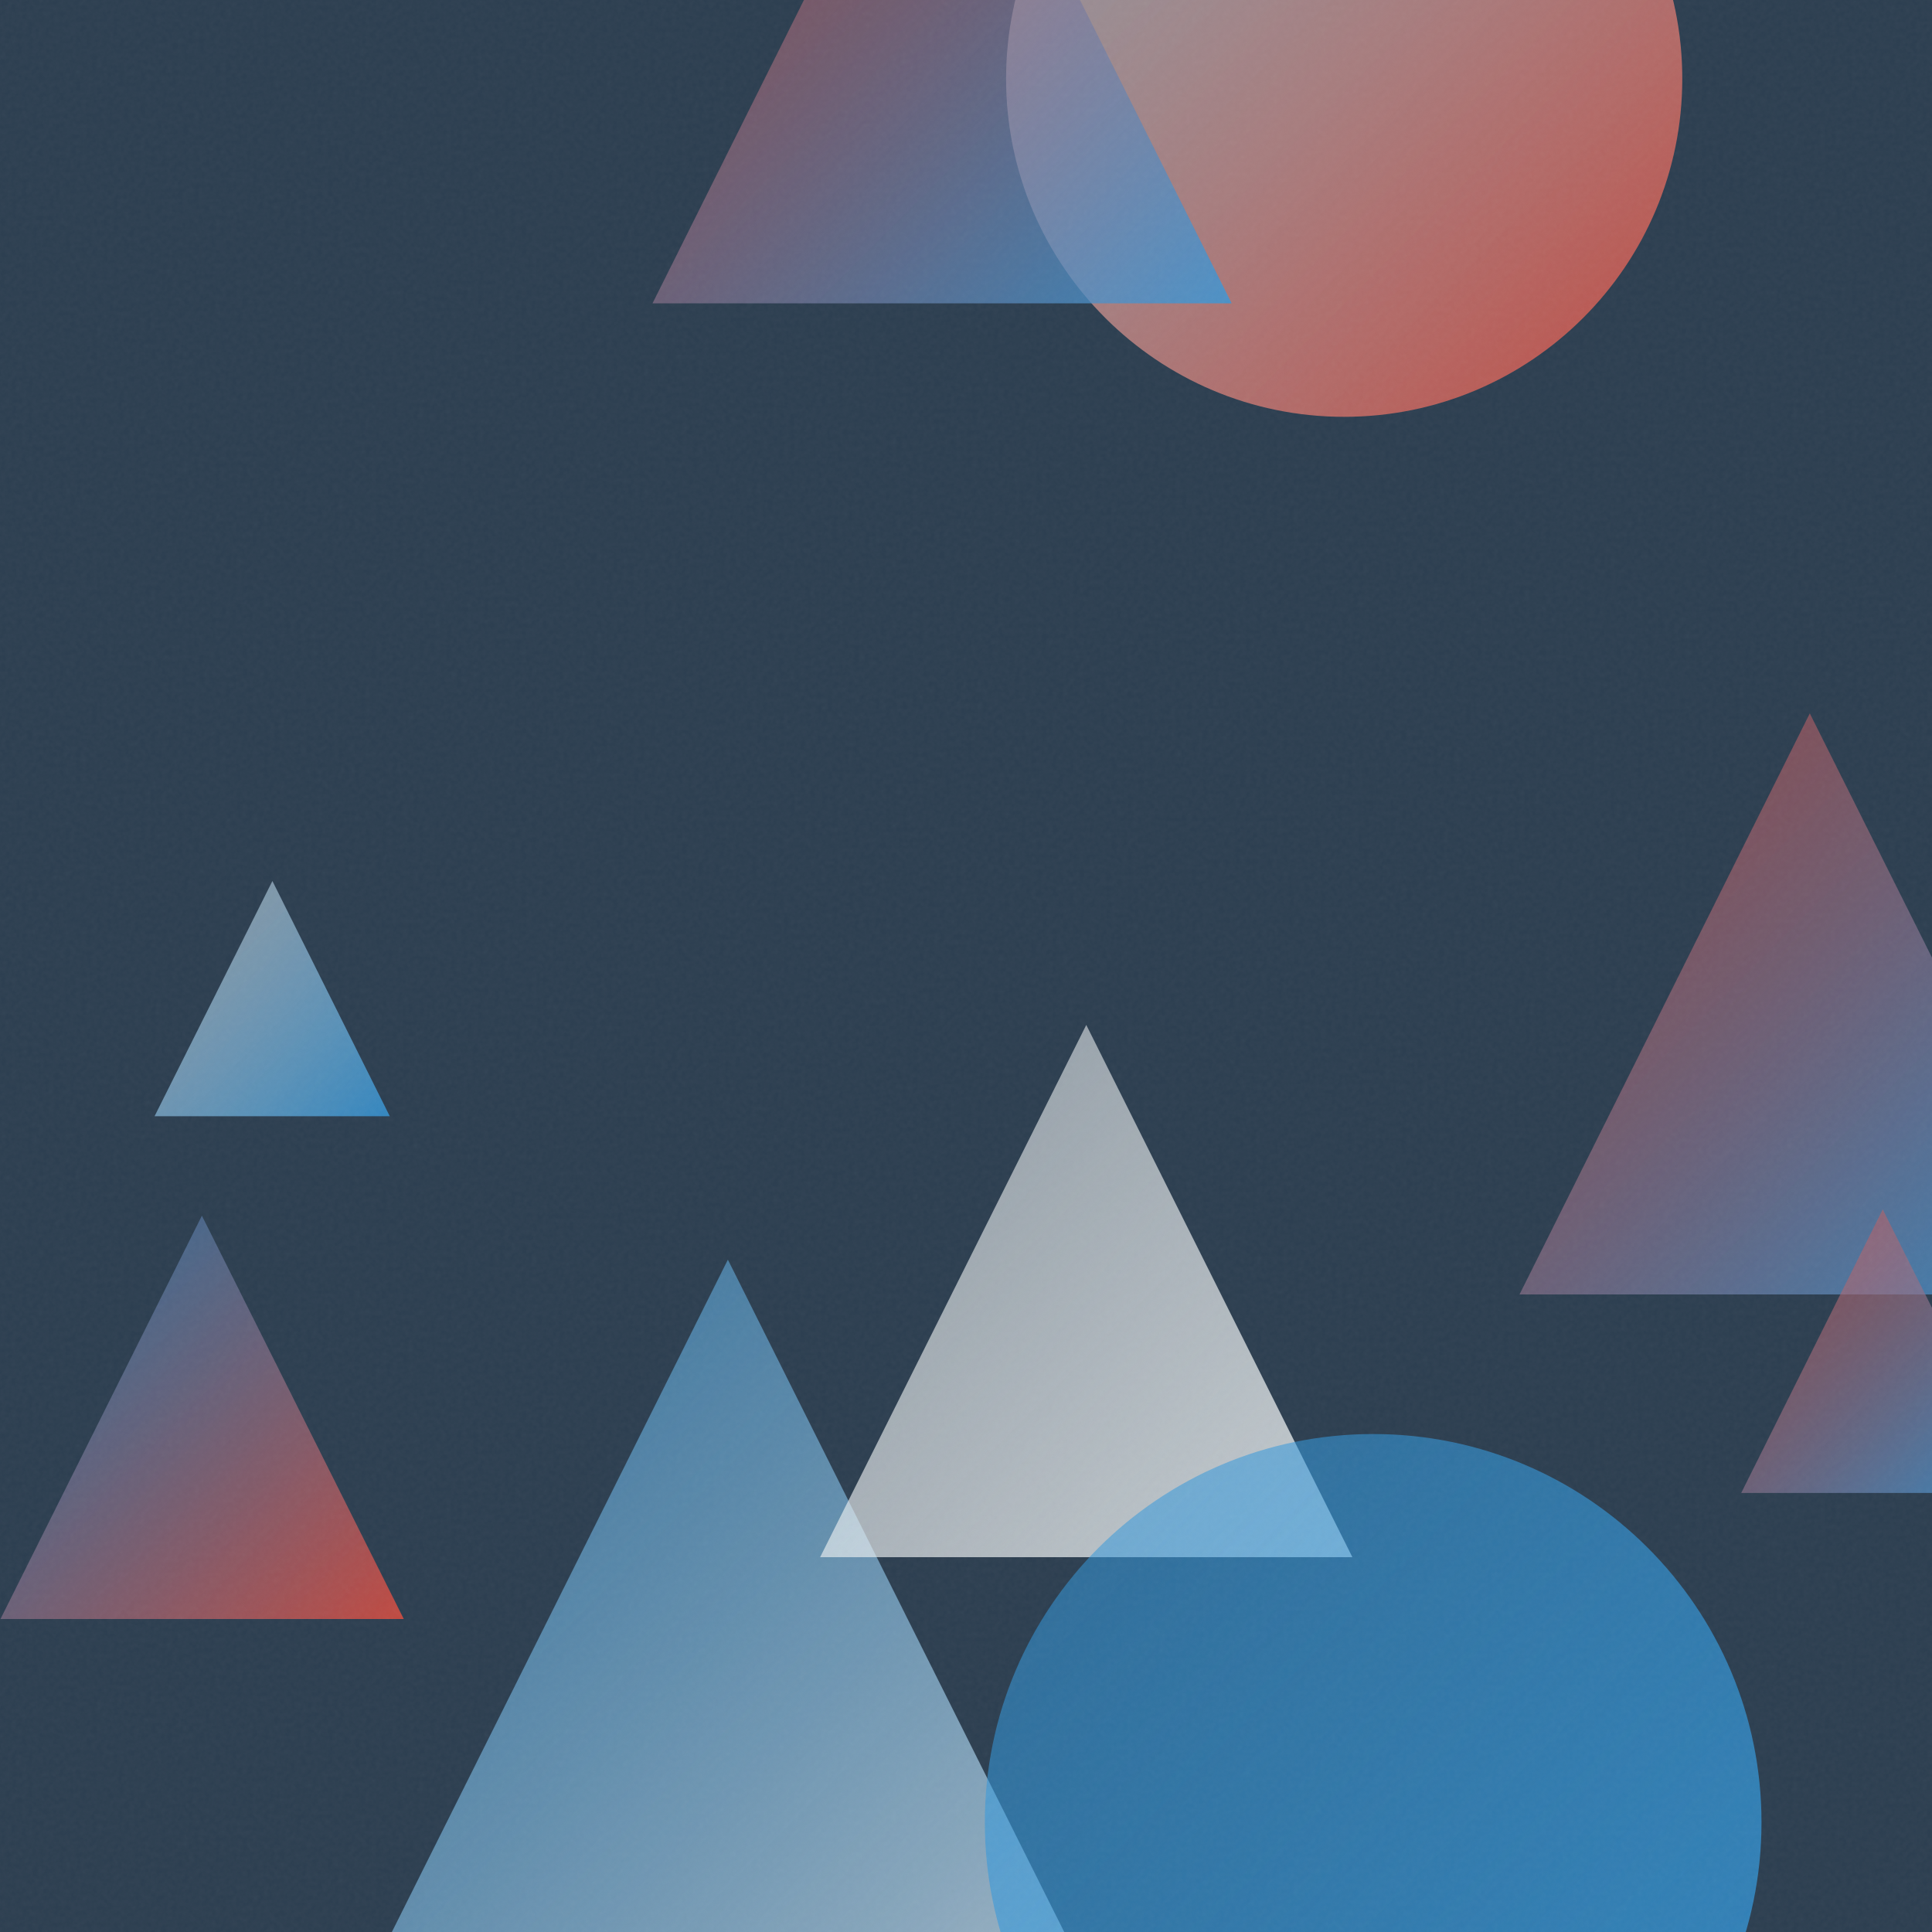
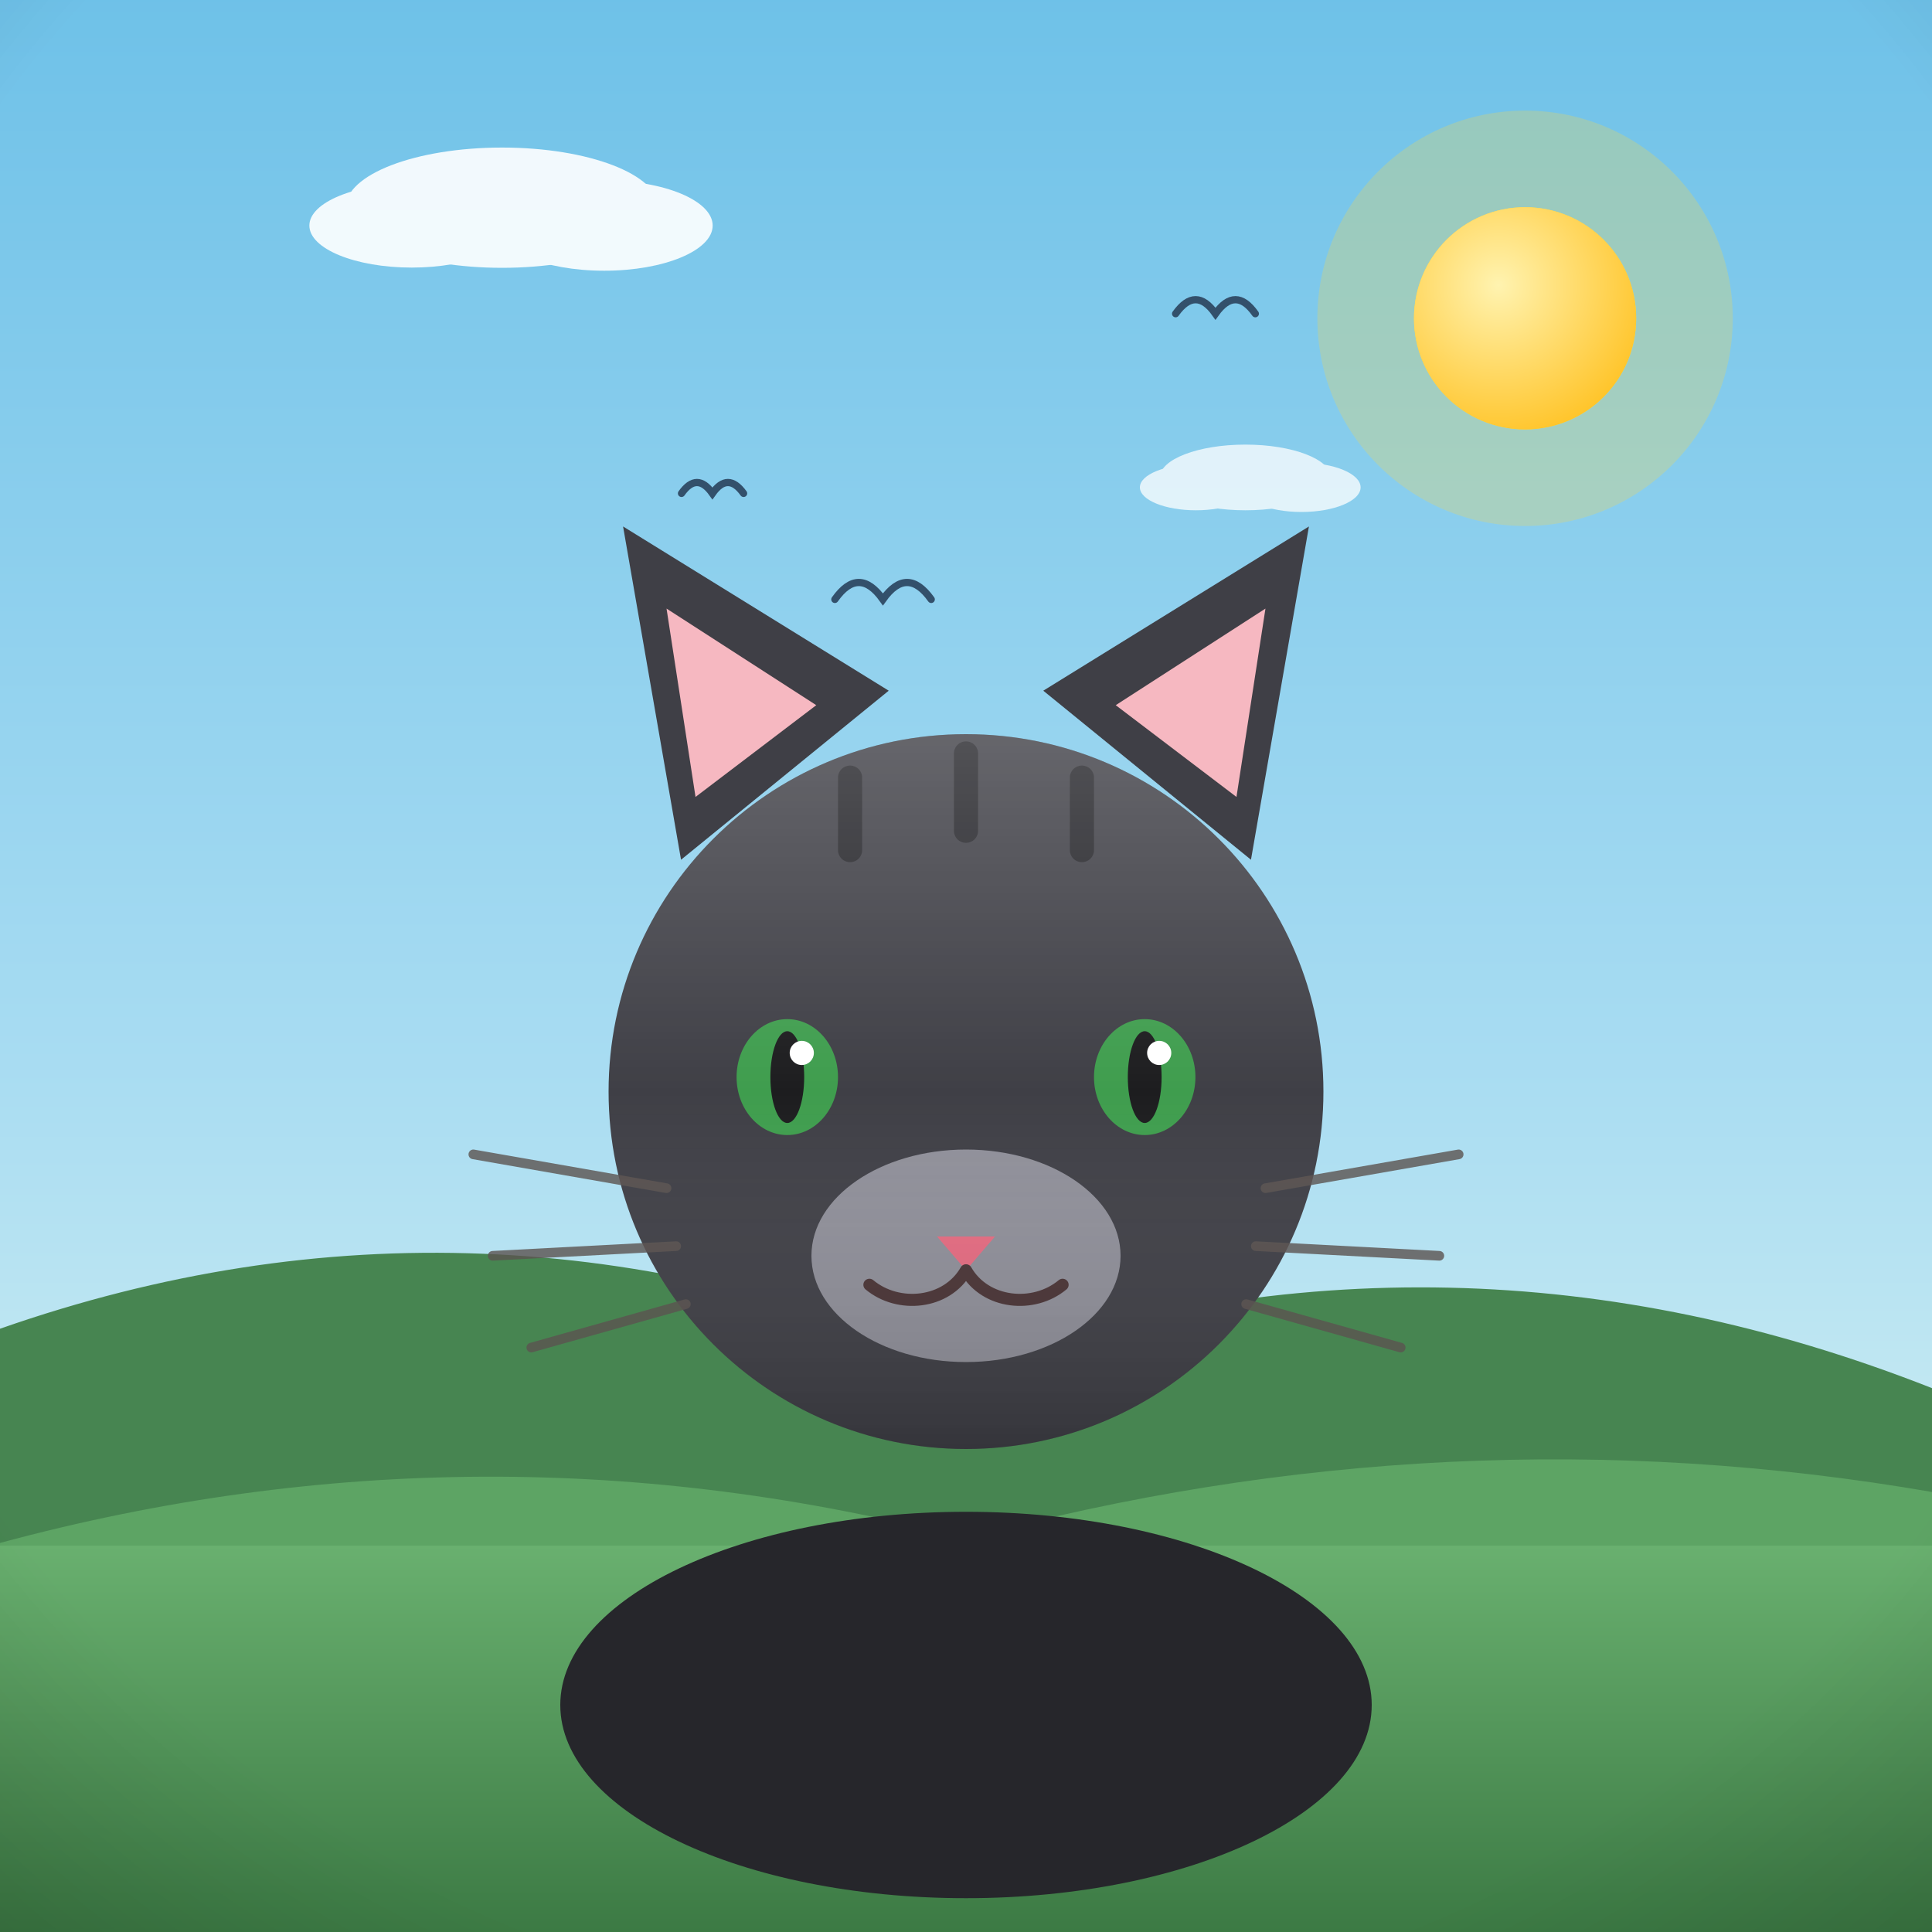
- <svg xmlns="http://www.w3.org/2000/svg" viewBox="0 0 400 400">
+ <svg xmlns="http://www.w3.org/2000/svg" viewBox="0 0 800 800">
  <defs>
-     <linearGradient id="g0" x1="208.3" y1="-53.7" x2="348.3" y2="86.3" gradientUnits="userSpaceOnUse">
-       <stop offset="0" stop-color="#ECF0F1" stop-opacity="0.5" />
-       <stop offset="1" stop-color="#E74C3C" stop-opacity="0.8" />
+     <linearGradient id="sky" x1="0" y1="0" x2="0" y2="1">
+       <stop offset="0" stop-color="#6ec1e8" />
+       <stop offset="0.55" stop-color="#a8dcf2" />
+       <stop offset="1" stop-color="#eafaf1" />
    </linearGradient>
-     <linearGradient id="g1" x1="135.1" y1="-57.2" x2="255.0" y2="62.8" gradientUnits="userSpaceOnUse">
-       <stop offset="0" stop-color="#E74C3C" stop-opacity="0.5" />
-       <stop offset="1" stop-color="#3498DB" stop-opacity="0.8" />
+     <radialGradient id="sunG" cx="0.38" cy="0.35" r="0.9">
+       <stop offset="0" stop-color="#fff3b0" />
+       <stop offset="1" stop-color="#ffb703" />
+     </radialGradient>
+     <linearGradient id="ground" x1="0" y1="0" x2="0" y2="1">
+       <stop offset="0" stop-color="#69b06f" />
+       <stop offset="1" stop-color="#3c7a44" />
    </linearGradient>
-     <linearGradient id="g2" x1="314.6" y1="147.7" x2="434.9" y2="268.0" gradientUnits="userSpaceOnUse">
-       <stop offset="0" stop-color="#E74C3C" stop-opacity="0.5" />
-       <stop offset="1" stop-color="#3498DB" stop-opacity="0.8" />
+     <linearGradient id="sea" x1="0" y1="0" x2="0" y2="1">
+       <stop offset="0" stop-color="#3d9bc4" />
+       <stop offset="1" stop-color="#1668a0" />
    </linearGradient>
-     <linearGradient id="g3" x1="46.9" y1="260.8" x2="254.6" y2="468.5" gradientUnits="userSpaceOnUse">
-       <stop offset="0" stop-color="#3498DB" stop-opacity="0.5" />
-       <stop offset="1" stop-color="#ECF0F1" stop-opacity="0.8" />
+     <linearGradient id="shade" x1="0" y1="0" x2="0" y2="1">
+       <stop offset="0" stop-color="#ffffff" stop-opacity="0.20" />
+       <stop offset="0.5" stop-color="#ffffff" stop-opacity="0" />
+       <stop offset="1" stop-color="#000000" stop-opacity="0.16" />
    </linearGradient>
-     <linearGradient id="g4" x1="32.0" y1="182.4" x2="80.7" y2="231.1" gradientUnits="userSpaceOnUse">
-       <stop offset="0" stop-color="#ECF0F1" stop-opacity="0.5" />
-       <stop offset="1" stop-color="#3498DB" stop-opacity="0.8" />
-     </linearGradient>
-     <linearGradient id="g5" x1="169.8" y1="212.2" x2="280.0" y2="322.4" gradientUnits="userSpaceOnUse">
-       <stop offset="0" stop-color="#ECF0F1" stop-opacity="0.5" />
-       <stop offset="1" stop-color="#ECF0F1" stop-opacity="0.8" />
-     </linearGradient>
-     <linearGradient id="g6" x1="360.5" y1="250.4" x2="419.2" y2="309.1" gradientUnits="userSpaceOnUse">
-       <stop offset="0" stop-color="#E74C3C" stop-opacity="0.5" />
-       <stop offset="1" stop-color="#3498DB" stop-opacity="0.8" />
-     </linearGradient>
-     <linearGradient id="g7" x1="203.9" y1="296.9" x2="364.8" y2="457.8" gradientUnits="userSpaceOnUse">
-       <stop offset="0" stop-color="#3498DB" stop-opacity="0.5" />
-       <stop offset="1" stop-color="#3498DB" stop-opacity="0.8" />
-     </linearGradient>
-     <linearGradient id="g8" x1="0.1" y1="251.7" x2="83.6" y2="335.2" gradientUnits="userSpaceOnUse">
-       <stop offset="0" stop-color="#3498DB" stop-opacity="0.5" />
-       <stop offset="1" stop-color="#E74C3C" stop-opacity="0.8" />
-     </linearGradient>
-     <filter id="n">
-       <feTurbulence type="fractalNoise" baseFrequency="0.9" numOctaves="2" stitchTiles="stitch" />
-       <feColorMatrix type="saturate" values="0" />
-     </filter>
+     <radialGradient id="vig" cx="0.5" cy="0.42" r="0.85">
+       <stop offset="0.72" stop-color="#000000" stop-opacity="0" />
+       <stop offset="1" stop-color="#000000" stop-opacity="0.20" />
+     </radialGradient>
  </defs>
-   <rect width="400" height="400" fill="#2C3E50" />
-   <circle cx="278.3" cy="16.3" r="70.0" fill="url(#g0)" />
-   <path d="M 195.0 -57.2 L 255.0 62.8 L 135.1 62.8 Z" fill="url(#g1)" />
-   <path d="M 374.7 147.7 L 434.9 268.0 L 314.6 268.0 Z" fill="url(#g2)" />
-   <path d="M 150.7 260.8 L 254.6 468.5 L 46.9 468.5 Z" fill="url(#g3)" />
-   <path d="M 56.4 182.4 L 80.7 231.1 L 32.0 231.1 Z" fill="url(#g4)" />
-   <path d="M 224.9 212.2 L 280.0 322.4 L 169.8 322.4 Z" fill="url(#g5)" />
-   <path d="M 389.8 250.4 L 419.2 309.1 L 360.5 309.1 Z" fill="url(#g6)" />
-   <circle cx="284.3" cy="377.3" r="80.4" fill="url(#g7)" />
-   <path d="M 41.8 251.7 L 83.6 335.2 L 0.1 335.2 Z" fill="url(#g8)" />
-   <rect width="400" height="400" filter="url(#n)" opacity="0.05" />
+   <rect width="800" height="800" fill="url(#sky)" />
+   <circle cx="631.5" cy="131.8" r="86" fill="#ffd93d" opacity="0.25" />
+   <circle cx="631.5" cy="131.8" r="46" fill="#ffd93d" />
+   <circle cx="631.5" cy="131.8" r="46" fill="url(#sunG)" />
+   <g fill="#ffffff" opacity="0.9">
+     <ellipse cx="207.9" cy="86" rx="64.8" ry="24.9" />
+     <ellipse cx="170.5" cy="93.4" rx="42.4" ry="17.4" />
+     <ellipse cx="250.2" cy="93.4" rx="44.9" ry="18.7" />
+   </g>
+   <g fill="#ffffff" opacity="0.75">
+     <ellipse cx="515.7" cy="197.7" rx="35.4" ry="13.6" />
+     <ellipse cx="495.2" cy="201.8" rx="23.2" ry="9.5" />
+     <ellipse cx="538.9" cy="201.8" rx="24.5" ry="10.2" />
+   </g>
+   <path d="M0 684 L0 550.2 Q 200 480.2 400 566 Q 600 496 800 574.8 L800 684 Z" fill="#478551" />
+   <path d="M0 730 L0 638.9 Q 200 584.9 400 637.2 Q 600 583.2 800 617.8 L800 730 Z" fill="#5da464" />
+   <rect y="640" width="800" height="160" fill="url(#ground)" />
+   <path d="M 345.7 248.2 Q 355.6 234.2 365.6 248.2 Q 375.6 234.2 385.6 248.2" fill="none" stroke="#33506b" stroke-width="3" stroke-linecap="round" />
+   <path d="M 282.2 204.3 Q 288.6 195.3 295 204.3 Q 301.4 195.3 307.9 204.3" fill="none" stroke="#33506b" stroke-width="3" stroke-linecap="round" />
+   <path d="M 486.8 129.9 Q 495.1 118.3 503.3 129.9 Q 511.6 118.3 519.8 129.9" fill="none" stroke="#33506b" stroke-width="3" stroke-linecap="round" />
+   <g transform="translate(400 0) scale(1 1) translate(-400 0)">
+     <ellipse cx="400" cy="706" rx="168" ry="80" fill="#26262b" />
+     <path d="M282 356 L258 218 L368 286 Z" fill="#3f3f46" />
+     <path d="M518 356 L542 218 L432 286 Z" fill="#3f3f46" />
+     <path d="M288 330 L276 252 L338 292 Z" fill="#f6b8c1" />
+     <path d="M512 330 L524 252 L462 292 Z" fill="#f6b8c1" />
+     <circle cx="400" cy="452" r="148" fill="#3f3f46" />
+     <path d="M352 322 L352 352 M400 312 L400 344 M448 322 L448 352" stroke="#26262b" stroke-width="10" stroke-linecap="round" />
+     <ellipse cx="400" cy="520" rx="64" ry="44" fill="#8f8f99" />
+     <ellipse cx="326" cy="446" rx="21" ry="24" fill="#3f9d4e" />
+     <ellipse cx="474" cy="446" rx="21" ry="24" fill="#3f9d4e" />
+     <ellipse cx="326" cy="446" rx="7" ry="19" fill="#1d1d1f" />
+     <ellipse cx="474" cy="446" rx="7" ry="19" fill="#1d1d1f" />
+     <circle cx="332" cy="436" r="5" fill="#ffffff" />
+     <circle cx="480" cy="436" r="5" fill="#ffffff" />
+     <path d="M388 512 L412 512 L400 526 Z" fill="#e56b81" />
+     <path d="M400 526 C 392 540 372 542 360 532 M400 526 C 408 540 428 542 440 532" stroke="#4a3436" stroke-width="5" fill="none" stroke-linecap="round" />
+     <g stroke="#5b5350" stroke-width="4" stroke-linecap="round" opacity="0.8">
+       <path d="M276 492 L196 478 M280 516 L204 520 M284 540 L220 558 M524 492 L604 478 M520 516 L596 520 M516 540 L580 558" />
+     </g>
+     <circle cx="400" cy="452" r="148" fill="url(#shade)" />
+   </g>
+   <rect width="800" height="800" fill="url(#vig)" />
</svg>
